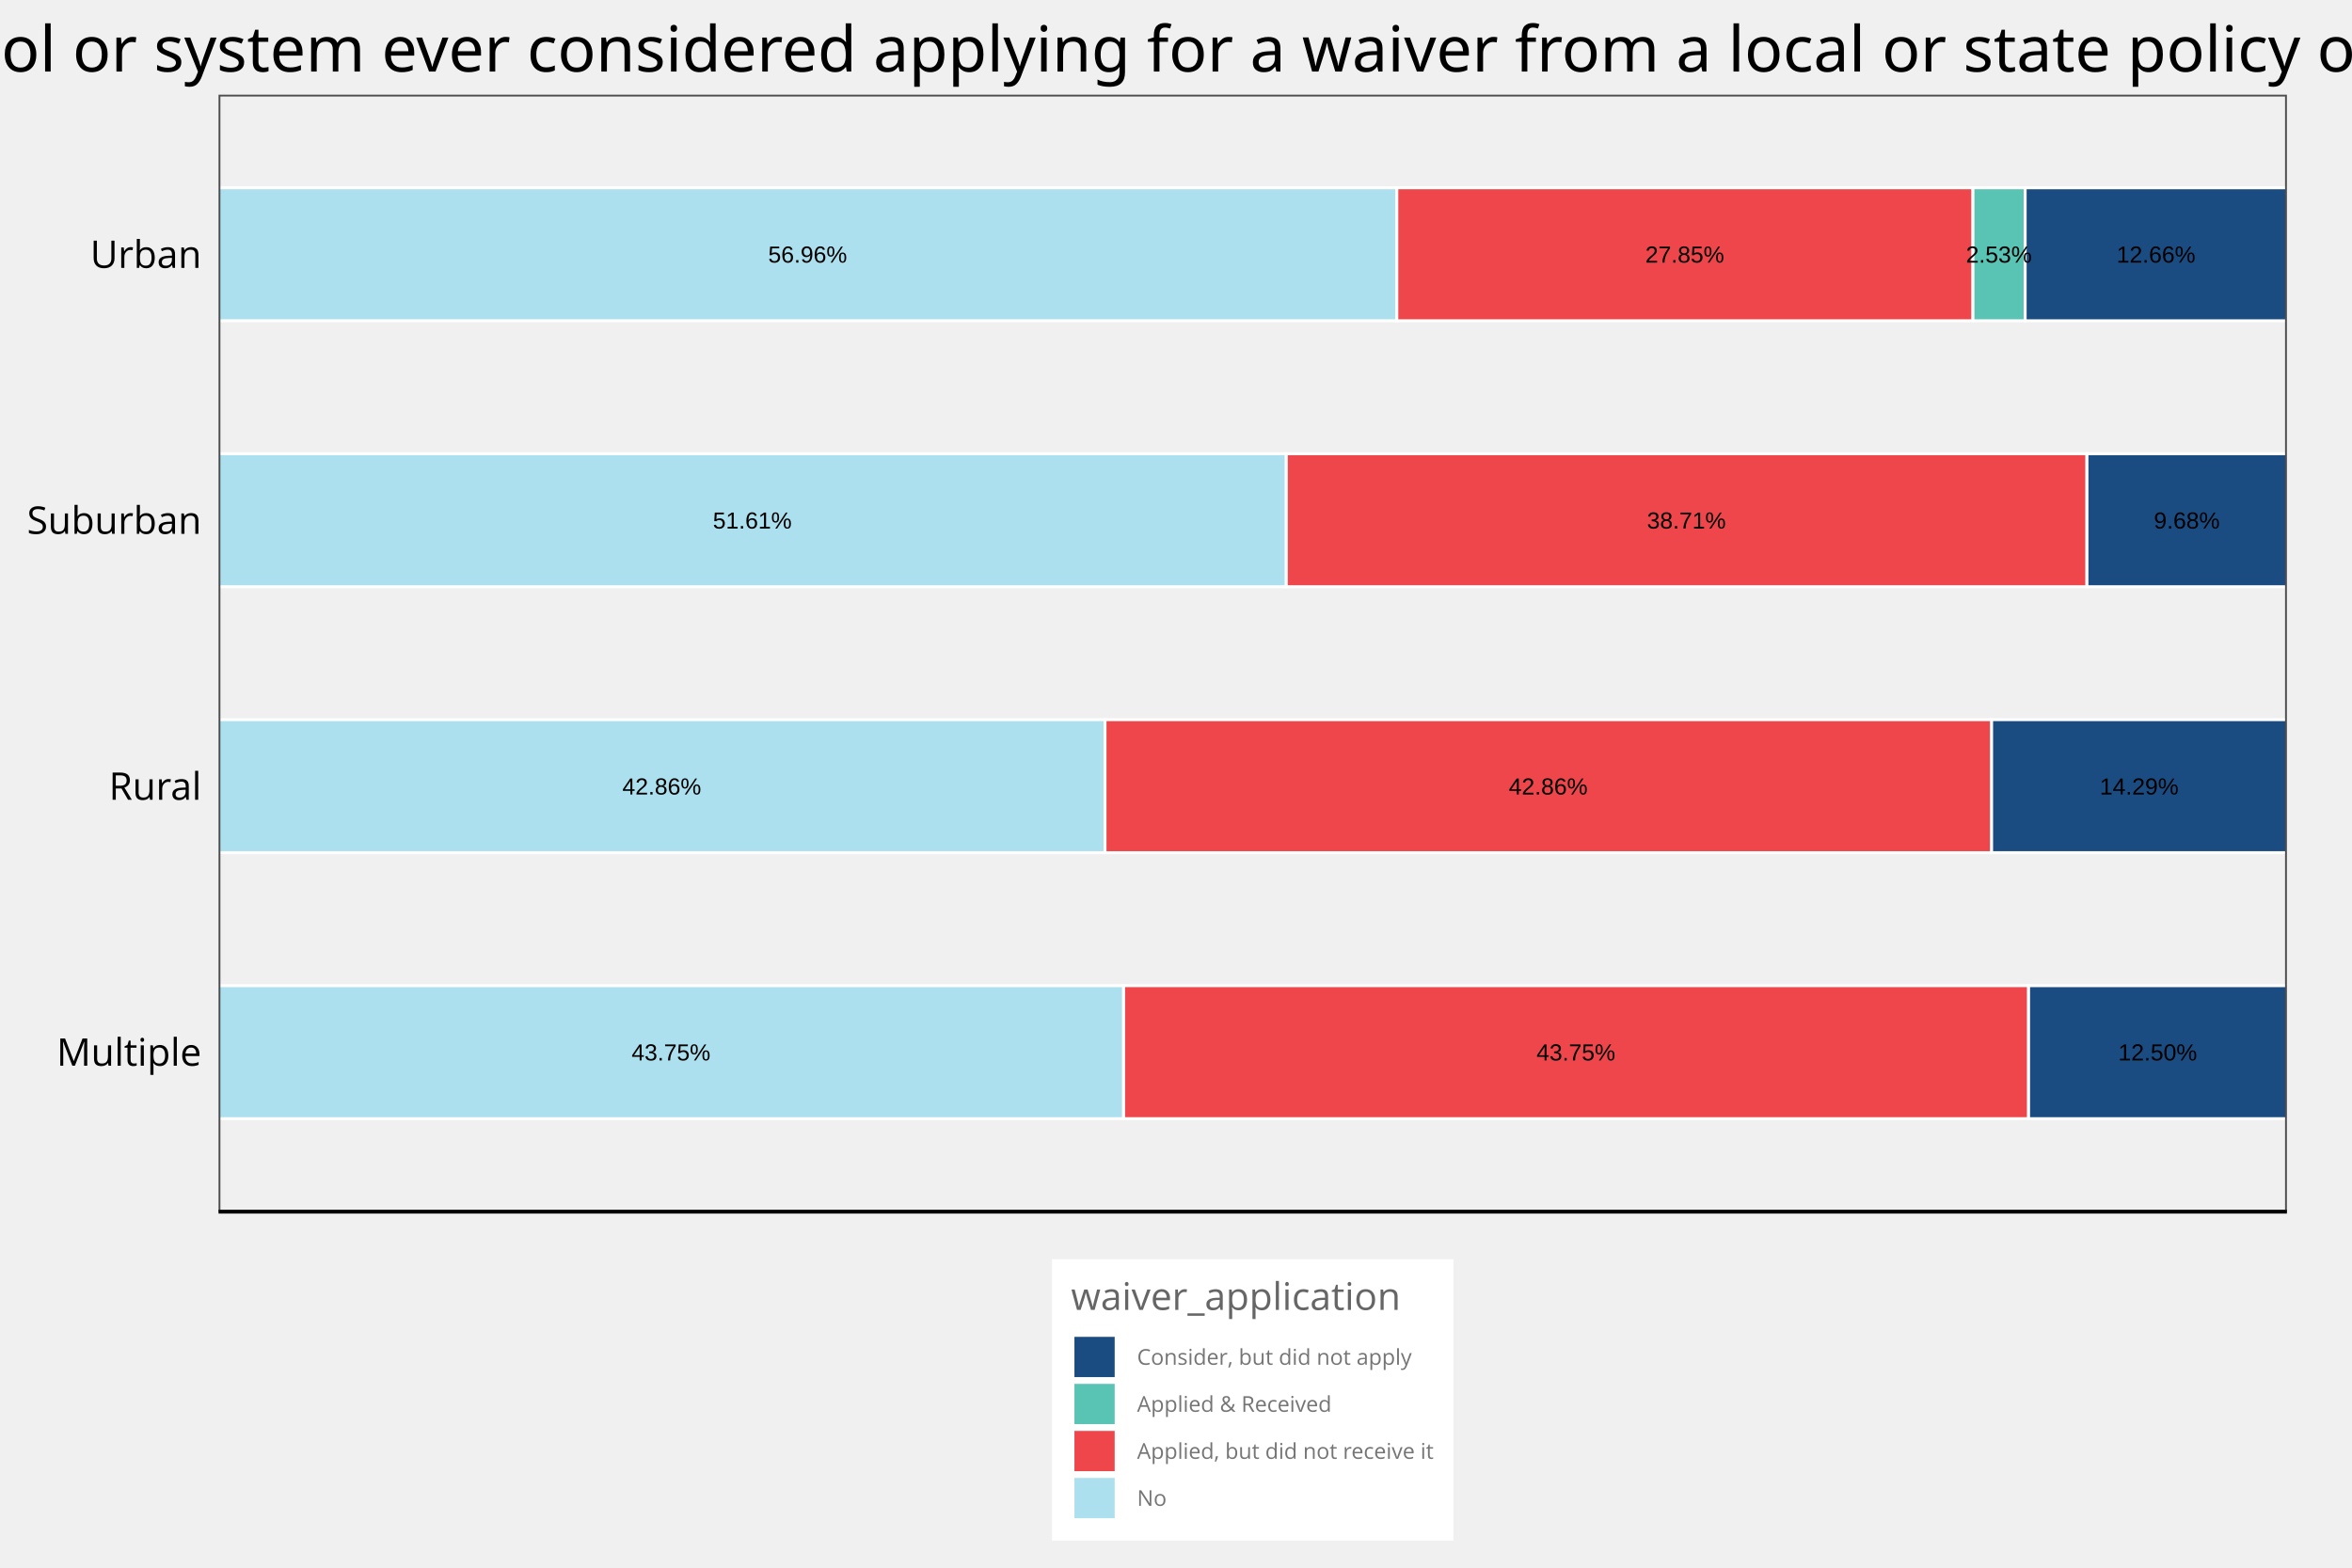
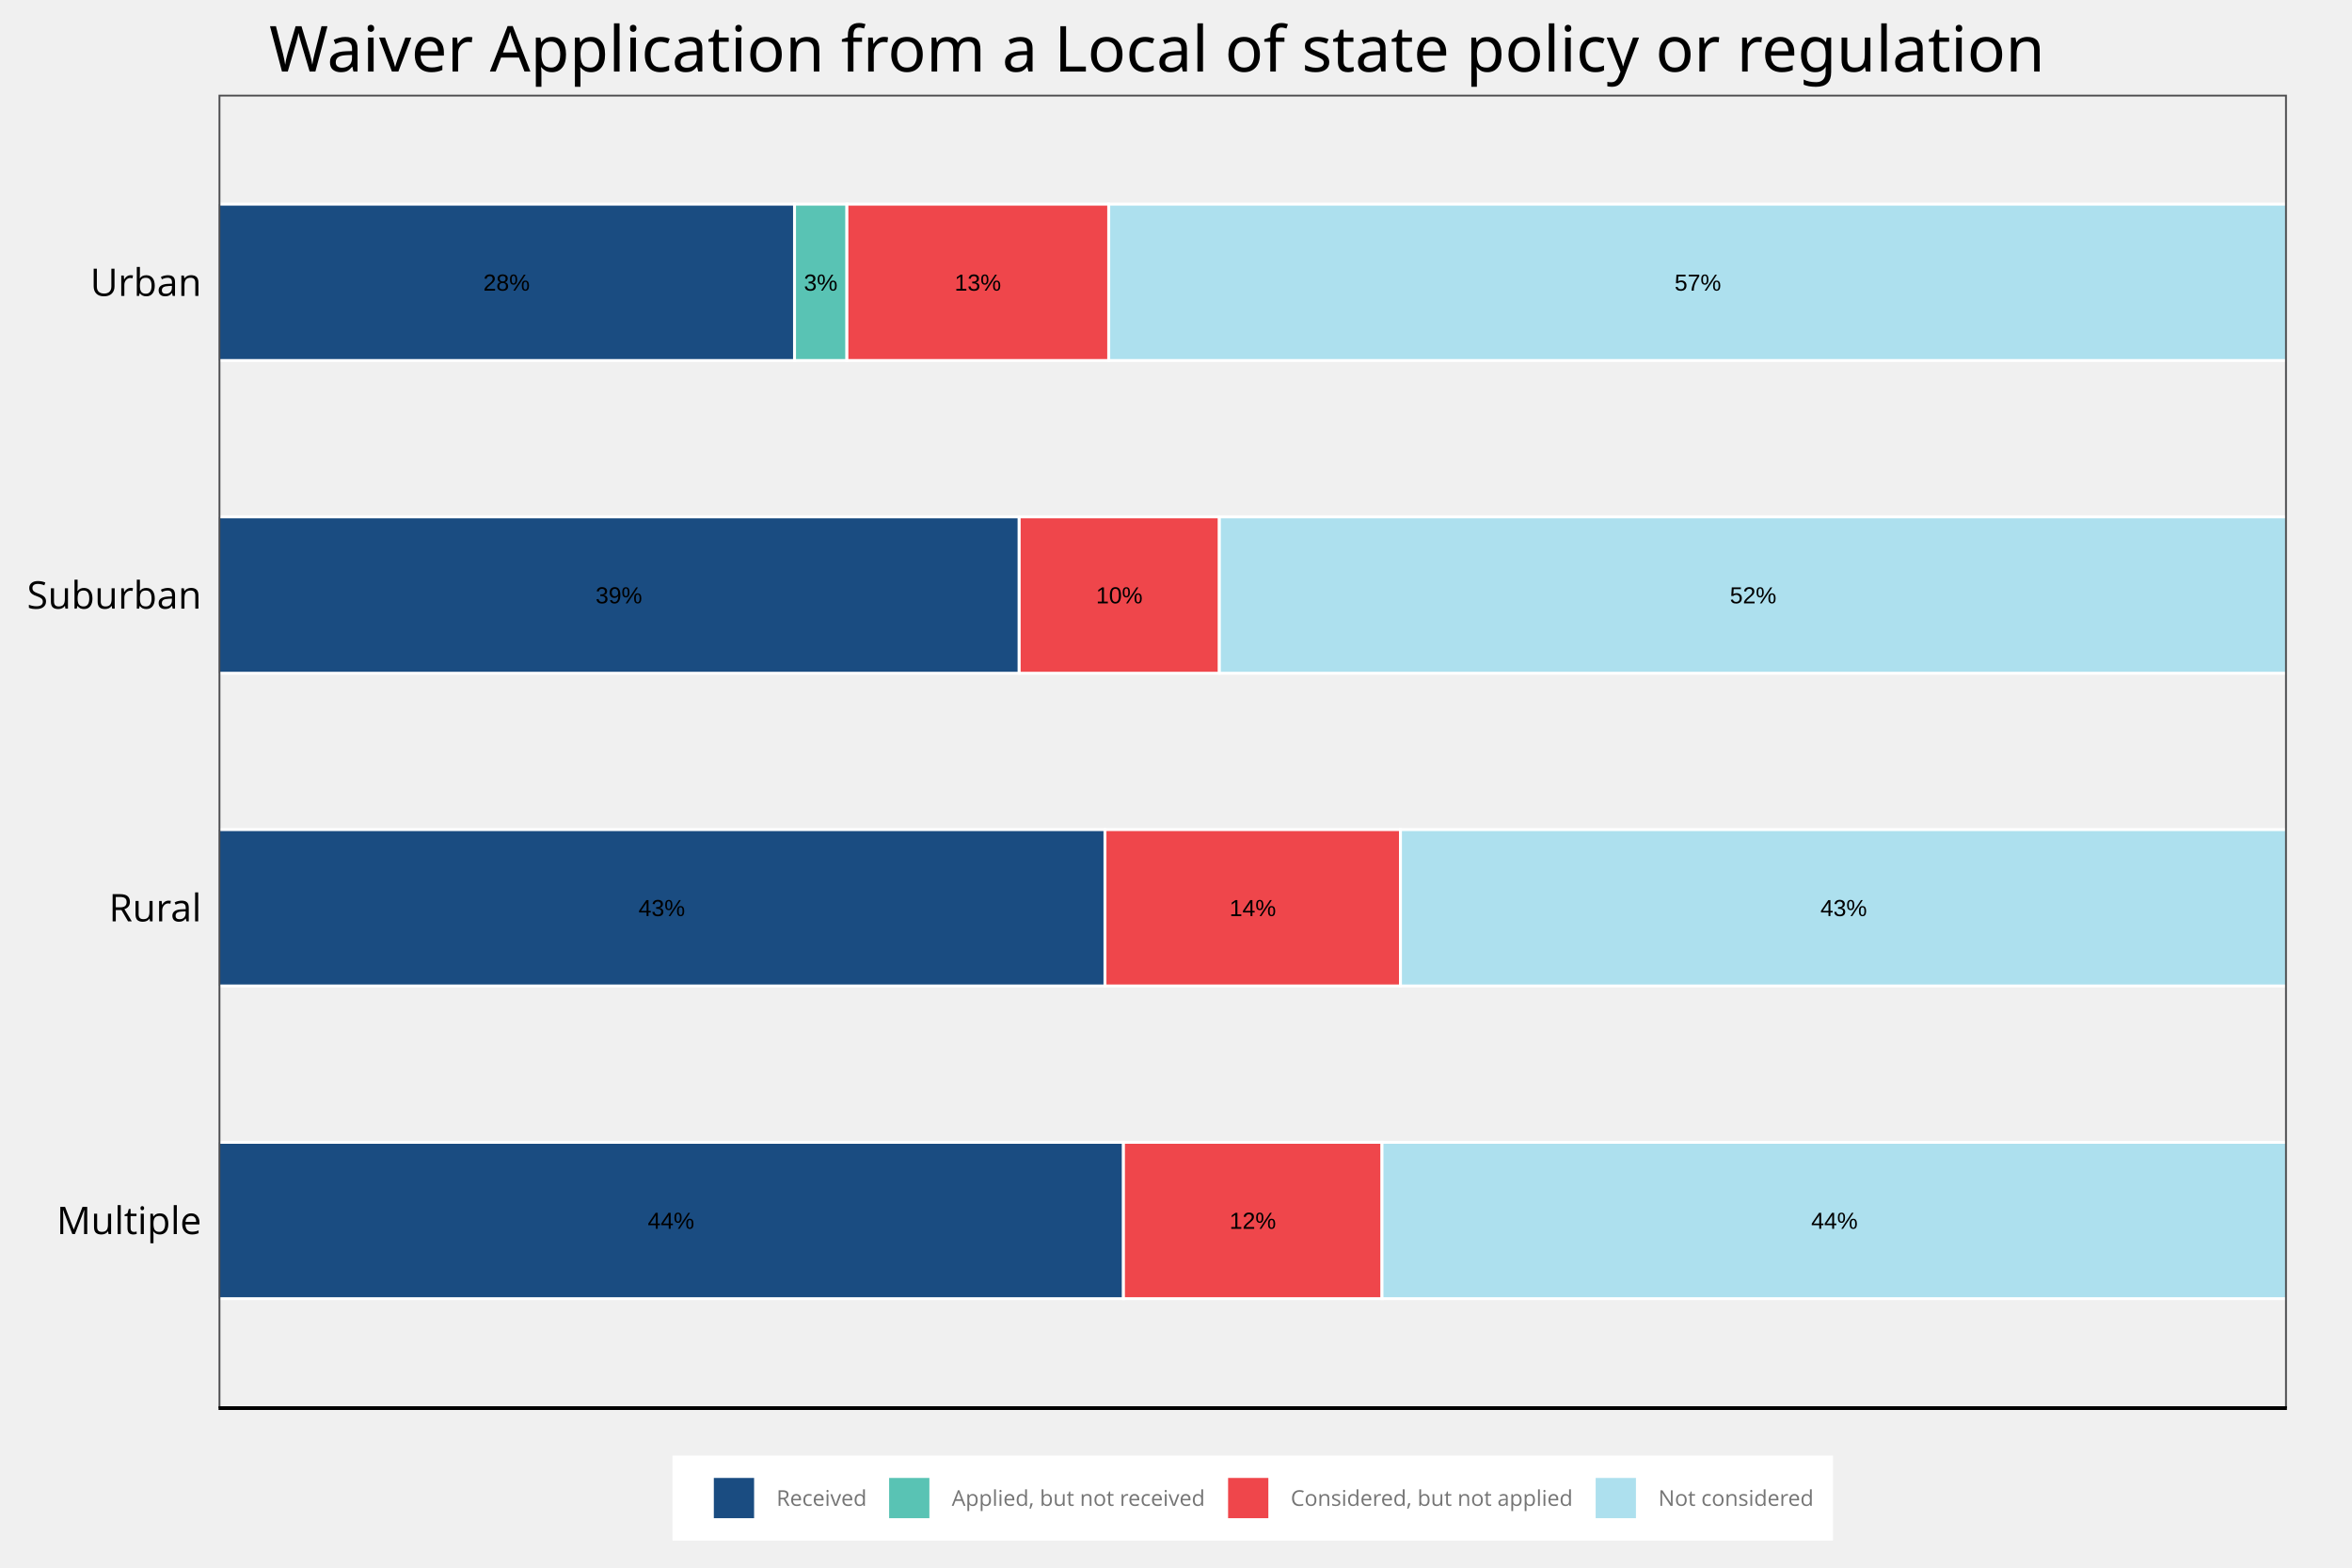
<svg xmlns="http://www.w3.org/2000/svg" class="svglite" width="864.00pt" height="576.00pt" viewBox="0 0 864.00 576.00">
  <defs>
    <style type="text/css">
    .svglite line, .svglite polyline, .svglite polygon, .svglite path, .svglite rect, .svglite circle {
      fill: none;
      stroke: #000000;
      stroke-linecap: round;
      stroke-linejoin: round;
      stroke-miterlimit: 10.00;
    }
    .svglite text {
      white-space: pre;
    }
  </style>
  </defs>
  <rect width="100%" height="100%" style="stroke: none; fill: none;" />
  <defs>
    <clipPath id="cpMC4wMHw4NjQuMDB8MC4wMHw1NzYuMDA=">
      <rect x="0.00" y="0.00" width="864.00" height="576.00" />
    </clipPath>
  </defs>
  <g clip-path="url(#cpMC4wMHw4NjQuMDB8MC4wMHw1NzYuMDA=)">
</g>
  <defs>
-     <clipPath id="cpODAuMjh8ODQwLjA5fDM0Ljc5fDQ0NS4yMQ==">
-       <rect x="80.28" y="34.79" width="759.81" height="410.41" />
+     <clipPath id="cpODAuMjh8ODQwLjA5fDM0Ljc5fDUxNy4zOA==">
+       <rect x="80.28" y="34.79" width="759.81" height="482.58" />
    </clipPath>
  </defs>
-   <g clip-path="url(#cpODAuMjh8ODQwLjA5fDM0Ljc5fDQ0NS4yMQ==)">
-     <rect x="80.28" y="34.79" width="759.81" height="410.41" style="stroke-width: 1.36; stroke: none;" />
-     <rect x="745.11" y="362.15" width="94.98" height="48.86" style="stroke-width: 1.07; stroke: #FFFFFF; stroke-linecap: butt; stroke-linejoin: miter; fill: #1A4C81;" />
-     <rect x="412.70" y="362.15" width="332.42" height="48.86" style="stroke-width: 1.07; stroke: #FFFFFF; stroke-linecap: butt; stroke-linejoin: miter; fill: #EF464B;" />
-     <rect x="80.28" y="362.15" width="332.42" height="48.86" style="stroke-width: 1.07; stroke: #FFFFFF; stroke-linecap: butt; stroke-linejoin: miter; fill: #ADE0EE;" />
-     <rect x="731.55" y="264.43" width="108.54" height="48.86" style="stroke-width: 1.07; stroke: #FFFFFF; stroke-linecap: butt; stroke-linejoin: miter; fill: #1A4C81;" />
-     <rect x="405.91" y="264.43" width="325.63" height="48.86" style="stroke-width: 1.07; stroke: #FFFFFF; stroke-linecap: butt; stroke-linejoin: miter; fill: #EF464B;" />
-     <rect x="80.28" y="264.43" width="325.63" height="48.86" style="stroke-width: 1.07; stroke: #FFFFFF; stroke-linecap: butt; stroke-linejoin: miter; fill: #ADE0EE;" />
-     <rect x="766.56" y="166.71" width="73.53" height="48.86" style="stroke-width: 1.07; stroke: #FFFFFF; stroke-linecap: butt; stroke-linejoin: miter; fill: #1A4C81;" />
-     <rect x="472.44" y="166.71" width="294.12" height="48.86" style="stroke-width: 1.07; stroke: #FFFFFF; stroke-linecap: butt; stroke-linejoin: miter; fill: #EF464B;" />
-     <rect x="80.28" y="166.71" width="392.16" height="48.86" style="stroke-width: 1.07; stroke: #FFFFFF; stroke-linecap: butt; stroke-linejoin: miter; fill: #ADE0EE;" />
-     <rect x="743.91" y="68.99" width="96.18" height="48.86" style="stroke-width: 1.07; stroke: #FFFFFF; stroke-linecap: butt; stroke-linejoin: miter; fill: #1A4C81;" />
-     <rect x="724.68" y="68.99" width="19.24" height="48.86" style="stroke-width: 1.07; stroke: #FFFFFF; stroke-linecap: butt; stroke-linejoin: miter; fill: #59C3B4;" />
-     <rect x="513.08" y="68.99" width="211.59" height="48.86" style="stroke-width: 1.07; stroke: #FFFFFF; stroke-linecap: butt; stroke-linejoin: miter; fill: #EF464B;" />
-     <rect x="80.28" y="68.99" width="432.80" height="48.86" style="stroke-width: 1.07; stroke: #FFFFFF; stroke-linecap: butt; stroke-linejoin: miter; fill: #ADE0EE;" />
-     <text x="792.60" y="389.63" text-anchor="middle" style="font-size: 8.54px; font-family: &quot;Arial&quot;;" textLength="28.94px" lengthAdjust="spacingAndGlyphs">12.50%</text>
-     <text x="578.91" y="389.63" text-anchor="middle" style="font-size: 8.54px; font-family: &quot;Arial&quot;;" textLength="28.94px" lengthAdjust="spacingAndGlyphs">43.75%</text>
-     <text x="246.49" y="389.63" text-anchor="middle" style="font-size: 8.54px; font-family: &quot;Arial&quot;;" textLength="28.94px" lengthAdjust="spacingAndGlyphs">43.75%</text>
-     <text x="785.82" y="291.92" text-anchor="middle" style="font-size: 8.54px; font-family: &quot;Arial&quot;;" textLength="28.94px" lengthAdjust="spacingAndGlyphs">14.29%</text>
-     <text x="568.73" y="291.92" text-anchor="middle" style="font-size: 8.54px; font-family: &quot;Arial&quot;;" textLength="28.94px" lengthAdjust="spacingAndGlyphs">42.86%</text>
-     <text x="243.10" y="291.92" text-anchor="middle" style="font-size: 8.54px; font-family: &quot;Arial&quot;;" textLength="28.94px" lengthAdjust="spacingAndGlyphs">42.86%</text>
-     <text x="803.32" y="194.20" text-anchor="middle" style="font-size: 8.54px; font-family: &quot;Arial&quot;;" textLength="24.19px" lengthAdjust="spacingAndGlyphs">9.68%</text>
-     <text x="619.50" y="194.20" text-anchor="middle" style="font-size: 8.54px; font-family: &quot;Arial&quot;;" textLength="28.94px" lengthAdjust="spacingAndGlyphs">38.71%</text>
-     <text x="276.36" y="194.20" text-anchor="middle" style="font-size: 8.54px; font-family: &quot;Arial&quot;;" textLength="28.94px" lengthAdjust="spacingAndGlyphs">51.61%</text>
-     <text x="792.00" y="96.48" text-anchor="middle" style="font-size: 8.54px; font-family: &quot;Arial&quot;;" textLength="28.94px" lengthAdjust="spacingAndGlyphs">12.66%</text>
-     <text x="734.29" y="96.48" text-anchor="middle" style="font-size: 8.54px; font-family: &quot;Arial&quot;;" textLength="24.19px" lengthAdjust="spacingAndGlyphs">2.53%</text>
-     <text x="618.88" y="96.48" text-anchor="middle" style="font-size: 8.54px; font-family: &quot;Arial&quot;;" textLength="28.94px" lengthAdjust="spacingAndGlyphs">27.85%</text>
-     <text x="296.68" y="96.48" text-anchor="middle" style="font-size: 8.54px; font-family: &quot;Arial&quot;;" textLength="28.94px" lengthAdjust="spacingAndGlyphs">56.96%</text>
-     <rect x="80.28" y="34.79" width="759.81" height="410.41" style="stroke-width: 1.36; stroke: #4D4D4F;" />
+   <g clip-path="url(#cpODAuMjh8ODQwLjA5fDM0Ljc5fDUxNy4zOA==)">
+     <rect x="80.28" y="34.79" width="759.81" height="482.58" style="stroke-width: 1.36; stroke: none;" />
+     <rect x="80.28" y="419.71" width="332.42" height="57.45" style="stroke-width: 1.07; stroke: #FFFFFF; stroke-linecap: butt; stroke-linejoin: miter; fill: #1A4C81;" />
+     <rect x="412.70" y="419.71" width="94.98" height="57.45" style="stroke-width: 1.07; stroke: #FFFFFF; stroke-linecap: butt; stroke-linejoin: miter; fill: #EF464B;" />
+     <rect x="507.67" y="419.71" width="332.42" height="57.45" style="stroke-width: 1.07; stroke: #FFFFFF; stroke-linecap: butt; stroke-linejoin: miter; fill: #ADE0EE;" />
+     <rect x="80.28" y="304.81" width="325.63" height="57.45" style="stroke-width: 1.07; stroke: #FFFFFF; stroke-linecap: butt; stroke-linejoin: miter; fill: #1A4C81;" />
+     <rect x="405.91" y="304.81" width="108.54" height="57.45" style="stroke-width: 1.07; stroke: #FFFFFF; stroke-linecap: butt; stroke-linejoin: miter; fill: #EF464B;" />
+     <rect x="514.46" y="304.81" width="325.63" height="57.45" style="stroke-width: 1.07; stroke: #FFFFFF; stroke-linecap: butt; stroke-linejoin: miter; fill: #ADE0EE;" />
+     <rect x="80.28" y="189.91" width="294.12" height="57.45" style="stroke-width: 1.07; stroke: #FFFFFF; stroke-linecap: butt; stroke-linejoin: miter; fill: #1A4C81;" />
+     <rect x="374.40" y="189.91" width="73.53" height="57.45" style="stroke-width: 1.07; stroke: #FFFFFF; stroke-linecap: butt; stroke-linejoin: miter; fill: #EF464B;" />
+     <rect x="447.93" y="189.91" width="392.16" height="57.45" style="stroke-width: 1.07; stroke: #FFFFFF; stroke-linecap: butt; stroke-linejoin: miter; fill: #ADE0EE;" />
+     <rect x="80.28" y="75.01" width="211.59" height="57.45" style="stroke-width: 1.07; stroke: #FFFFFF; stroke-linecap: butt; stroke-linejoin: miter; fill: #1A4C81;" />
+     <rect x="291.87" y="75.01" width="19.24" height="57.45" style="stroke-width: 1.07; stroke: #FFFFFF; stroke-linecap: butt; stroke-linejoin: miter; fill: #59C3B4;" />
+     <rect x="311.11" y="75.01" width="96.18" height="57.45" style="stroke-width: 1.07; stroke: #FFFFFF; stroke-linecap: butt; stroke-linejoin: miter; fill: #EF464B;" />
+     <rect x="407.29" y="75.01" width="432.80" height="57.45" style="stroke-width: 1.07; stroke: #FFFFFF; stroke-linecap: butt; stroke-linejoin: miter; fill: #ADE0EE;" />
+     <text x="246.49" y="451.49" text-anchor="middle" style="font-size: 8.54px; font-family: &quot;Arial&quot;;" textLength="17.08px" lengthAdjust="spacingAndGlyphs">44%</text>
+     <text x="460.19" y="451.49" text-anchor="middle" style="font-size: 8.54px; font-family: &quot;Arial&quot;;" textLength="17.08px" lengthAdjust="spacingAndGlyphs">12%</text>
+     <text x="673.88" y="451.49" text-anchor="middle" style="font-size: 8.54px; font-family: &quot;Arial&quot;;" textLength="17.08px" lengthAdjust="spacingAndGlyphs">44%</text>
+     <text x="243.10" y="336.59" text-anchor="middle" style="font-size: 8.54px; font-family: &quot;Arial&quot;;" textLength="17.08px" lengthAdjust="spacingAndGlyphs">43%</text>
+     <text x="460.19" y="336.59" text-anchor="middle" style="font-size: 8.54px; font-family: &quot;Arial&quot;;" textLength="17.08px" lengthAdjust="spacingAndGlyphs">14%</text>
+     <text x="677.27" y="336.59" text-anchor="middle" style="font-size: 8.54px; font-family: &quot;Arial&quot;;" textLength="17.08px" lengthAdjust="spacingAndGlyphs">43%</text>
+     <text x="227.34" y="221.69" text-anchor="middle" style="font-size: 8.54px; font-family: &quot;Arial&quot;;" textLength="17.08px" lengthAdjust="spacingAndGlyphs">39%</text>
+     <text x="411.17" y="221.69" text-anchor="middle" style="font-size: 8.54px; font-family: &quot;Arial&quot;;" textLength="17.08px" lengthAdjust="spacingAndGlyphs">10%</text>
+     <text x="644.01" y="221.69" text-anchor="middle" style="font-size: 8.54px; font-family: &quot;Arial&quot;;" textLength="17.08px" lengthAdjust="spacingAndGlyphs">52%</text>
+     <text x="186.08" y="106.79" text-anchor="middle" style="font-size: 8.54px; font-family: &quot;Arial&quot;;" textLength="17.08px" lengthAdjust="spacingAndGlyphs">28%</text>
+     <text x="301.49" y="106.79" text-anchor="middle" style="font-size: 8.54px; font-family: &quot;Arial&quot;;" textLength="12.33px" lengthAdjust="spacingAndGlyphs">3%</text>
+     <text x="359.20" y="106.79" text-anchor="middle" style="font-size: 8.54px; font-family: &quot;Arial&quot;;" textLength="17.08px" lengthAdjust="spacingAndGlyphs">13%</text>
+     <text x="623.69" y="106.79" text-anchor="middle" style="font-size: 8.54px; font-family: &quot;Arial&quot;;" textLength="17.08px" lengthAdjust="spacingAndGlyphs">57%</text>
+     <rect x="80.28" y="34.79" width="759.81" height="482.58" style="stroke-width: 1.36; stroke: #4D4D4F;" />
  </g>
  <g clip-path="url(#cpMC4wMHw4NjQuMDB8MC4wMHw1NzYuMDA=)">
-     <text x="74.01" y="391.57" text-anchor="end" style="font-size: 14.00px; font-family: &quot;Open Sans&quot;;" textLength="53.19px" lengthAdjust="spacingAndGlyphs">Multiple</text>
-     <text x="74.01" y="293.85" text-anchor="end" style="font-size: 14.00px; font-family: &quot;Open Sans&quot;;" textLength="34.26px" lengthAdjust="spacingAndGlyphs">Rural</text>
-     <text x="74.01" y="196.14" text-anchor="end" style="font-size: 14.00px; font-family: &quot;Open Sans&quot;;" textLength="64.04px" lengthAdjust="spacingAndGlyphs">Suburban</text>
-     <text x="74.01" y="98.42" text-anchor="end" style="font-size: 14.00px; font-family: &quot;Open Sans&quot;;" textLength="40.85px" lengthAdjust="spacingAndGlyphs">Urban</text>
-     <polyline points="80.28,445.21 840.09,445.21 " style="stroke-width: 1.36; stroke-linecap: butt;" />
-     <rect x="386.47" y="462.64" width="147.43" height="103.40" style="stroke-width: 1.36; stroke: none; fill: #FFFFFF;" />
-     <text x="393.44" y="481.29" style="font-size: 14.00px;fill: #666666; font-family: &quot;Open Sans&quot;;" textLength="120.83px" lengthAdjust="spacingAndGlyphs">waiver_application</text>
-     <rect x="393.44" y="489.94" width="17.28" height="17.28" style="stroke-width: 1.36; stroke: none; fill: #FFFFFF;" />
-     <rect x="394.15" y="490.65" width="15.86" height="15.86" style="stroke-width: 1.07; stroke: #FFFFFF; stroke-linecap: butt; stroke-linejoin: miter; fill: #1A4C81;" />
-     <rect x="393.44" y="507.22" width="17.28" height="17.28" style="stroke-width: 1.36; stroke: none; fill: #FFFFFF;" />
-     <rect x="394.15" y="507.93" width="15.86" height="15.86" style="stroke-width: 1.07; stroke: #FFFFFF; stroke-linecap: butt; stroke-linejoin: miter; fill: #59C3B4;" />
-     <rect x="393.44" y="524.50" width="17.28" height="17.28" style="stroke-width: 1.36; stroke: none; fill: #FFFFFF;" />
-     <rect x="394.15" y="525.21" width="15.86" height="15.86" style="stroke-width: 1.07; stroke: #FFFFFF; stroke-linecap: butt; stroke-linejoin: miter; fill: #EF464B;" />
-     <rect x="393.44" y="541.78" width="17.28" height="17.28" style="stroke-width: 1.36; stroke: none; fill: #FFFFFF;" />
-     <rect x="394.15" y="542.49" width="15.86" height="15.86" style="stroke-width: 1.07; stroke: #FFFFFF; stroke-linecap: butt; stroke-linejoin: miter; fill: #ADE0EE;" />
-     <text x="417.70" y="501.44" style="font-size: 8.00px;fill: #757575; font-family: &quot;Open Sans&quot;;" textLength="100.92px" lengthAdjust="spacingAndGlyphs">Consider, but did not apply</text>
-     <text x="417.70" y="518.72" style="font-size: 8.00px;fill: #757575; font-family: &quot;Open Sans&quot;;" textLength="71.42px" lengthAdjust="spacingAndGlyphs">Applied &amp; Received</text>
-     <text x="417.70" y="536.00" style="font-size: 8.00px;fill: #757575; font-family: &quot;Open Sans&quot;;" textLength="109.23px" lengthAdjust="spacingAndGlyphs">Applied, but did not receive it</text>
-     <text x="417.70" y="553.28" style="font-size: 8.00px;fill: #757575; font-family: &quot;Open Sans&quot;;" textLength="10.84px" lengthAdjust="spacingAndGlyphs">No</text>
-     <text x="425.03" y="26.30" text-anchor="middle" style="font-size: 23.33px; font-family: &quot;Bebas Neue&quot;;" textLength="857.66px" lengthAdjust="spacingAndGlyphs">Has your school or system ever considered applying for a waiver from a local or state policy or regulation?</text>
+     <text x="74.01" y="453.43" text-anchor="end" style="font-size: 14.00px; font-family: &quot;Open Sans&quot;;" textLength="53.19px" lengthAdjust="spacingAndGlyphs">Multiple</text>
+     <text x="74.01" y="338.53" text-anchor="end" style="font-size: 14.00px; font-family: &quot;Open Sans&quot;;" textLength="34.26px" lengthAdjust="spacingAndGlyphs">Rural</text>
+     <text x="74.01" y="223.63" text-anchor="end" style="font-size: 14.00px; font-family: &quot;Open Sans&quot;;" textLength="64.04px" lengthAdjust="spacingAndGlyphs">Suburban</text>
+     <text x="74.01" y="108.73" text-anchor="end" style="font-size: 14.00px; font-family: &quot;Open Sans&quot;;" textLength="40.85px" lengthAdjust="spacingAndGlyphs">Urban</text>
+     <polyline points="80.28,517.38 840.09,517.38 " style="stroke-width: 1.36; stroke-linecap: butt;" />
+     <rect x="247.04" y="534.81" width="426.30" height="31.23" style="stroke-width: 1.36; stroke: none; fill: #FFFFFF;" />
+     <rect x="260.99" y="541.78" width="17.28" height="17.28" style="stroke-width: 1.36; stroke: none; fill: #FFFFFF;" />
+     <rect x="261.69" y="542.49" width="15.86" height="15.86" style="stroke-width: 1.07; stroke: #FFFFFF; stroke-linecap: butt; stroke-linejoin: miter; fill: #1A4C81;" />
+     <rect x="325.37" y="541.78" width="17.28" height="17.28" style="stroke-width: 1.36; stroke: none; fill: #FFFFFF;" />
+     <rect x="326.08" y="542.49" width="15.86" height="15.86" style="stroke-width: 1.07; stroke: #FFFFFF; stroke-linecap: butt; stroke-linejoin: miter; fill: #59C3B4;" />
+     <rect x="449.89" y="541.78" width="17.28" height="17.28" style="stroke-width: 1.36; stroke: none; fill: #FFFFFF;" />
+     <rect x="450.60" y="542.49" width="15.86" height="15.86" style="stroke-width: 1.07; stroke: #FFFFFF; stroke-linecap: butt; stroke-linejoin: miter; fill: #EF464B;" />
+     <rect x="584.92" y="541.78" width="17.28" height="17.28" style="stroke-width: 1.36; stroke: none; fill: #FFFFFF;" />
+     <rect x="585.63" y="542.49" width="15.86" height="15.86" style="stroke-width: 1.07; stroke: #FFFFFF; stroke-linecap: butt; stroke-linejoin: miter; fill: #ADE0EE;" />
+     <text x="285.24" y="553.28" style="font-size: 8.00px;fill: #757575; font-family: &quot;Open Sans&quot;;" textLength="33.16px" lengthAdjust="spacingAndGlyphs">Received</text>
+     <text x="349.62" y="553.28" style="font-size: 8.00px;fill: #757575; font-family: &quot;Open Sans&quot;;" textLength="93.29px" lengthAdjust="spacingAndGlyphs">Applied, but not received</text>
+     <text x="474.14" y="553.28" style="font-size: 8.00px;fill: #757575; font-family: &quot;Open Sans&quot;;" textLength="103.81px" lengthAdjust="spacingAndGlyphs">Considered, but not applied</text>
+     <text x="609.18" y="553.28" style="font-size: 8.00px;fill: #757575; font-family: &quot;Open Sans&quot;;" textLength="57.18px" lengthAdjust="spacingAndGlyphs">Not considered</text>
+     <text x="425.03" y="26.30" text-anchor="middle" style="font-size: 23.33px; font-family: &quot;Bebas Neue&quot;;" textLength="484.48px" lengthAdjust="spacingAndGlyphs">Waiver Application from a Local of state policy or regulation</text>
  </g>
</svg>
